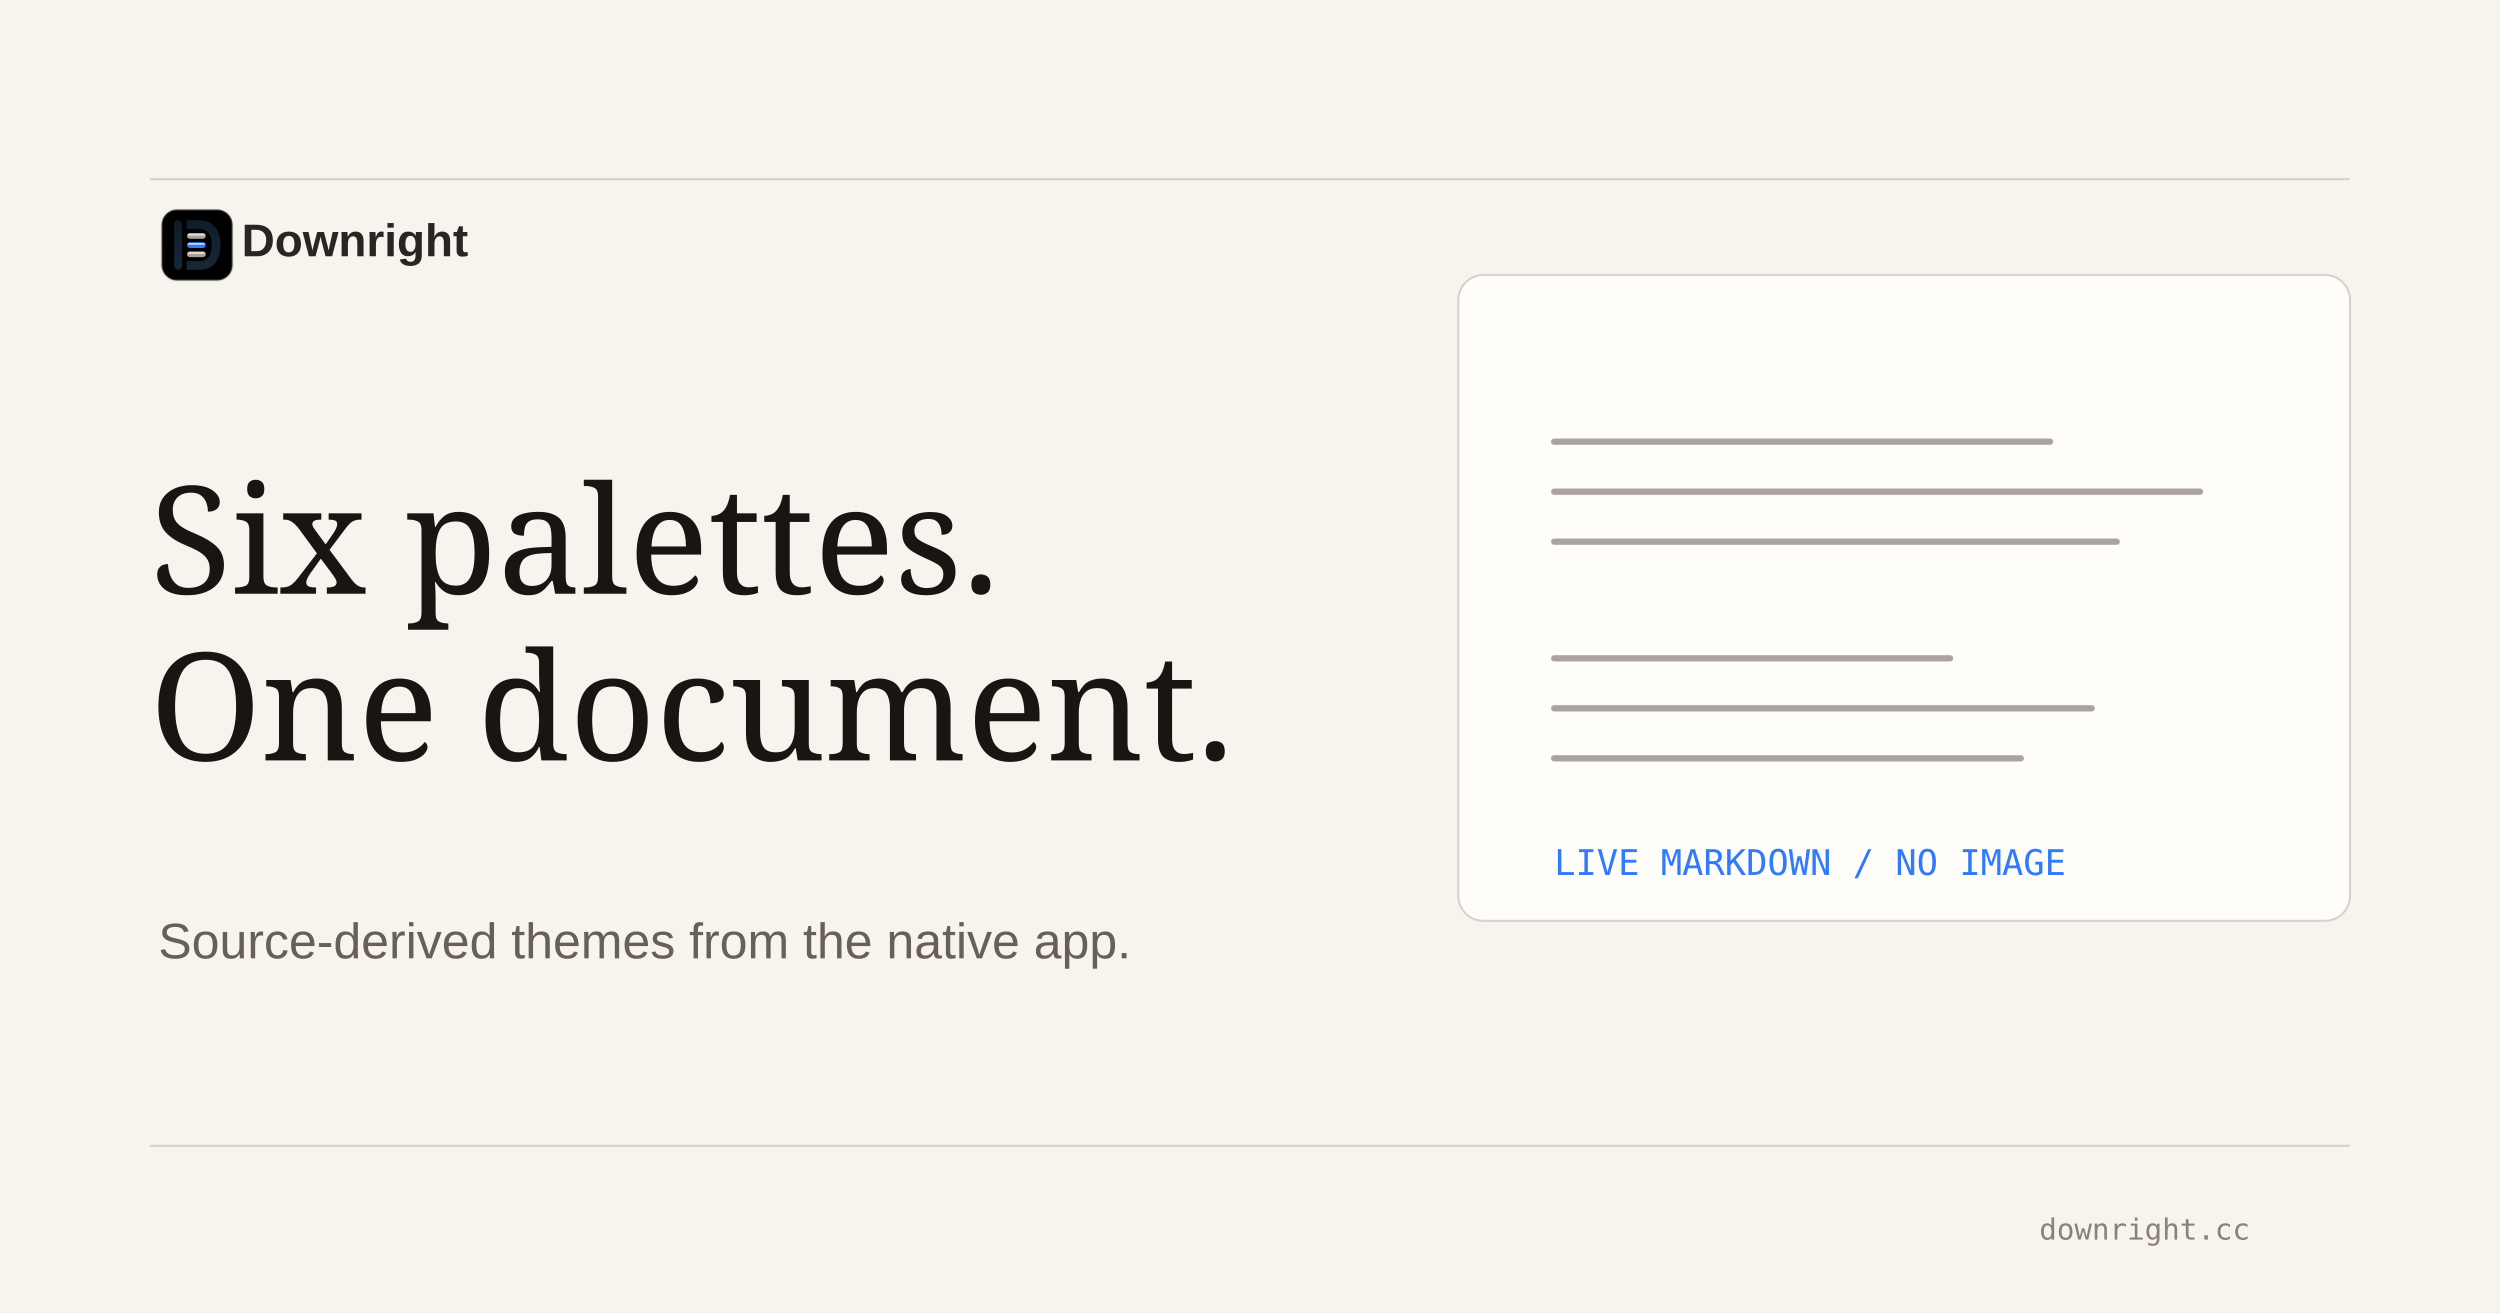
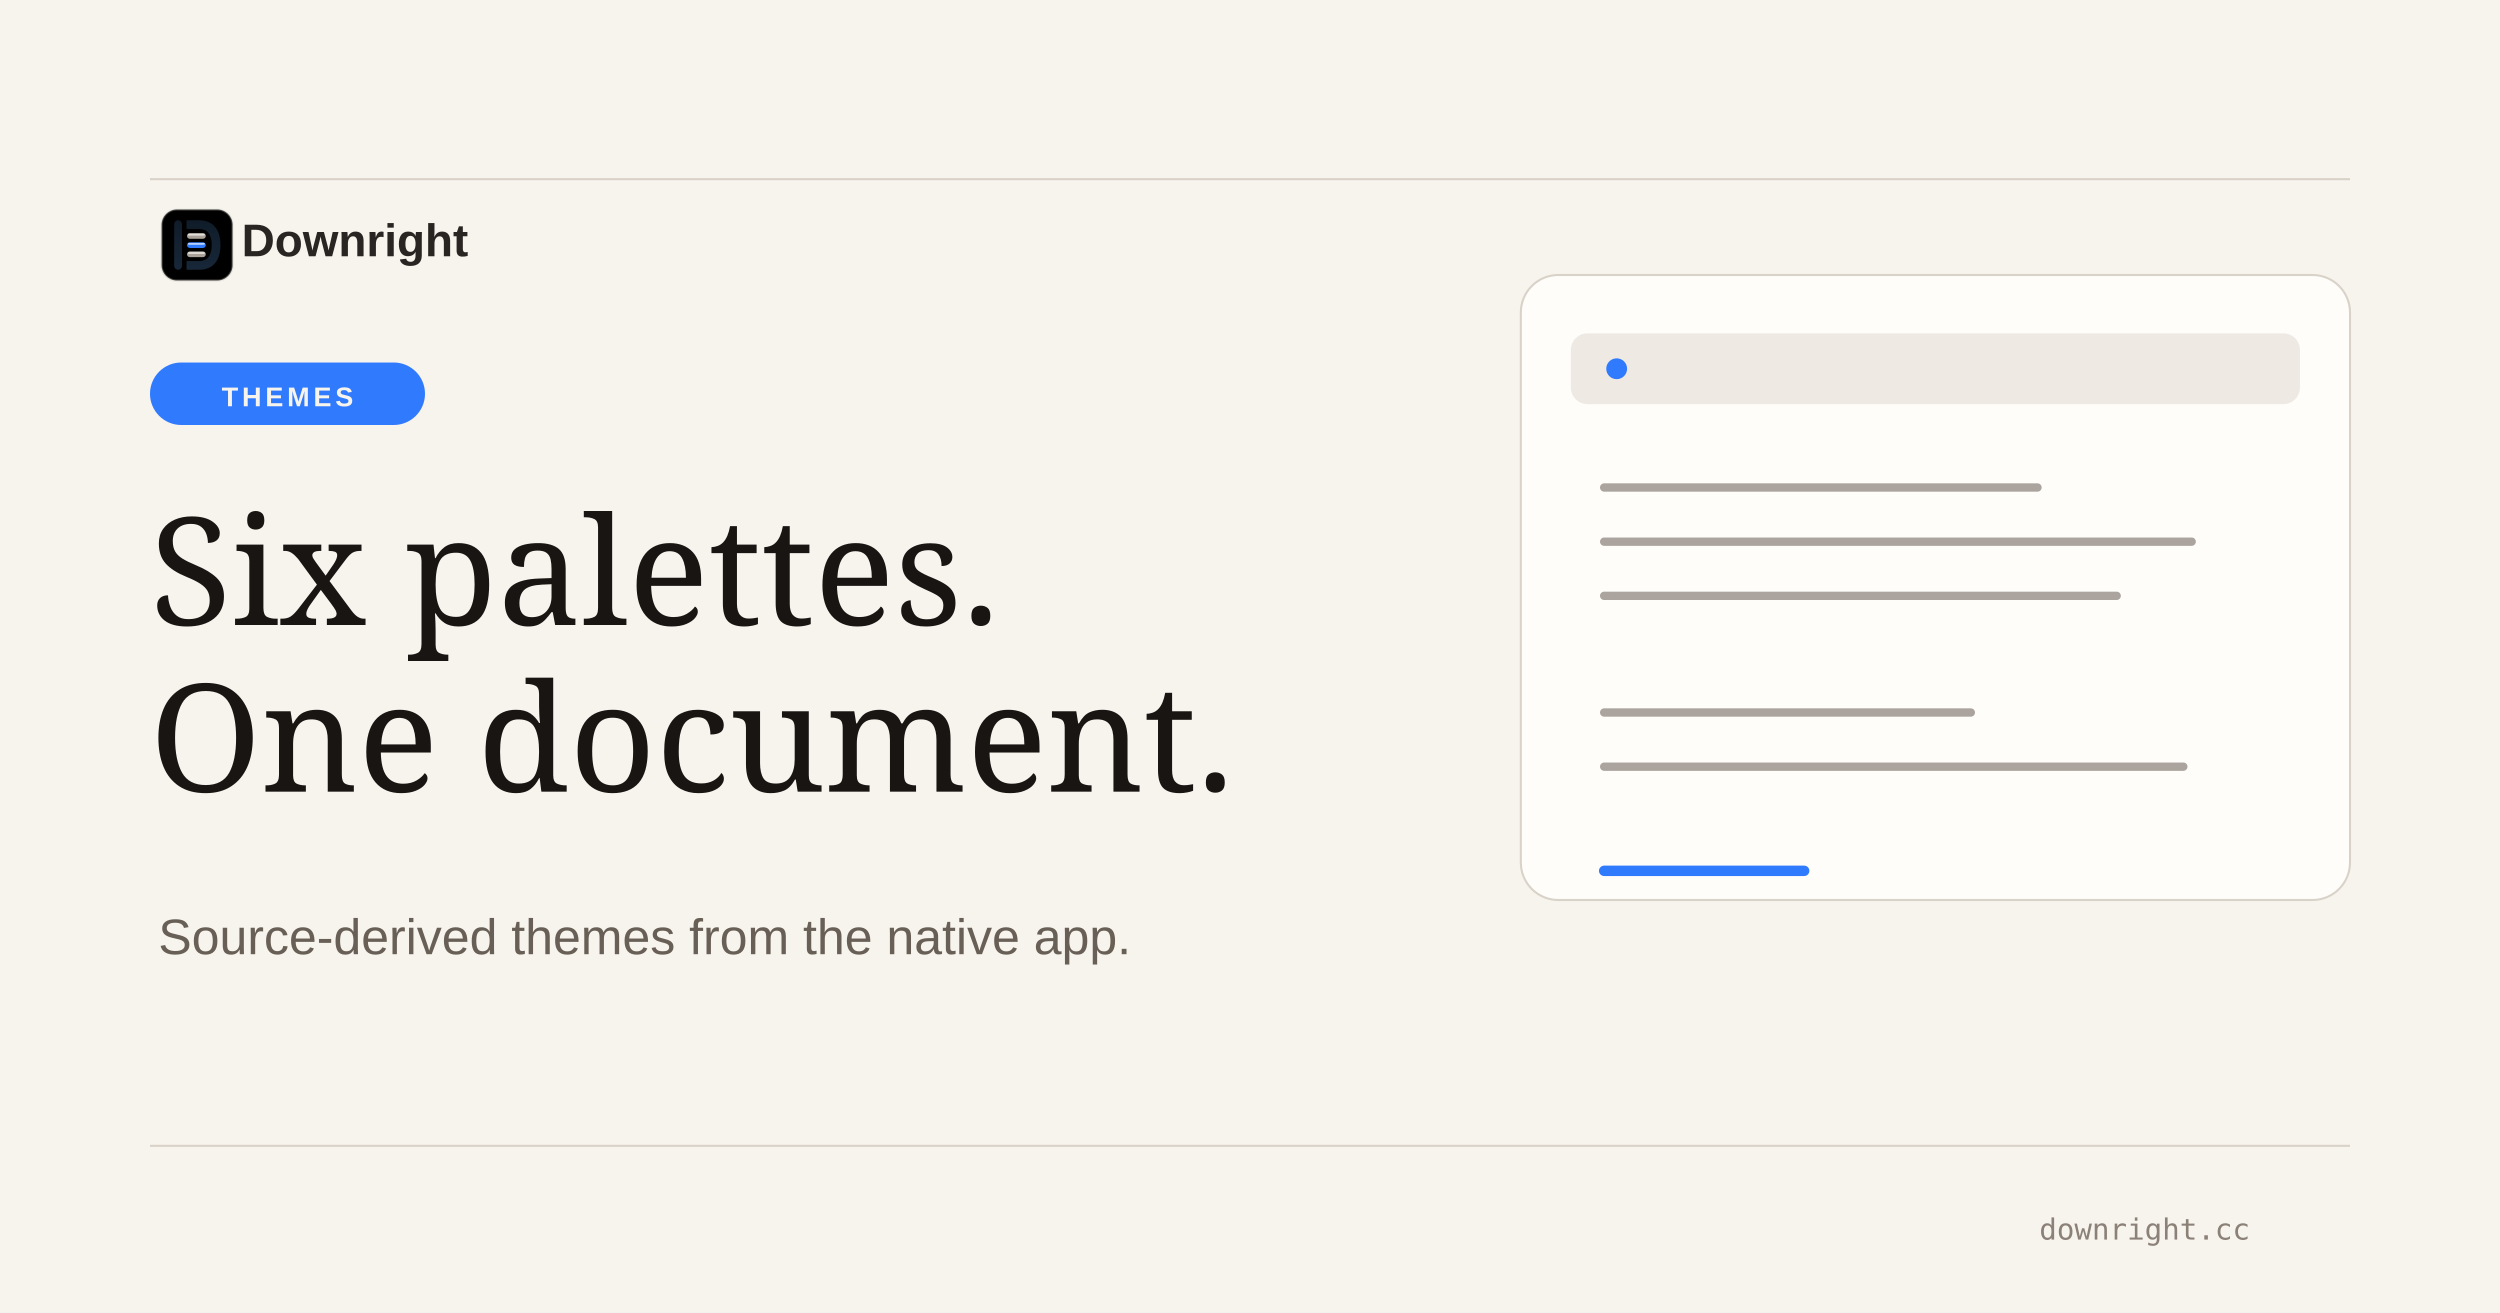
<svg xmlns="http://www.w3.org/2000/svg" width="1200" height="630" viewBox="0 0 1200 630">
  <rect width="1200" height="630" fill="#f7f4ee" />
  <path d="M72 86h1056M72 550h1056" stroke="#d9d2c8" />
  <g transform="translate(77 100) scale(1.1)">
    <defs>
      <linearGradient id="fav-tile" x1="16" y1="0" x2="16" y2="32" gradientUnits="userSpaceOnUse">
        <stop offset="0%" stop-color="#f8f5ee" />
        <stop offset="100%" stop-color="#e3ded5" />
      </linearGradient>
      <linearGradient id="fav-groove" x1="16" y1="4" x2="16" y2="28" gradientUnits="userSpaceOnUse">
        <stop offset="0%" stop-color="#0f1b28" />
        <stop offset="100%" stop-color="#18283a" />
      </linearGradient>
    </defs>
    <style>
    .fav-accent { fill: #307afe; }
    @media (prefers-color-scheme: dark) {
      .fav-accent { fill: #6ea8ff; }
    }
  </style>
    <rect width="32" height="32" rx="7.2" fill="url(#fav-tile)" />
    <rect x="0.5" y="0.5" width="31" height="31" rx="6.7" stroke="#ffffff" stroke-opacity="0.95" stroke-width="0.9" />
    <rect x="0.5" y="0.5" width="31" height="31" rx="6.7" stroke="#c4bcaf" stroke-opacity="0.35" stroke-width="0.9" />
    <rect x="6" y="5.2" width="3.4" height="21.6" rx="1.7" fill="url(#fav-groove)" />
    <path d="M11.4 5.2h5.6c5.5 0 9.2 3.6 9.2 10.8s-3.7 10.8-9.2 10.8h-5.6v-3.8h5.6c3.2 0 5.4-2.1 5.4-7s-2.2-7-5.4-7h-5.6V5.2Z" fill="url(#fav-groove)" />
    <rect x="11.6" y="10.8" width="8.2" height="2.5" rx="1.25" fill="#aba399" />
    <rect x="12" y="11.1" width="7.4" height="0.8" rx="0.4" fill="#ffffff" fill-opacity="0.65" />
    <rect class="fav-accent" x="11.6" y="14.8" width="8.2" height="2.5" rx="1.25" />
    <rect x="12" y="15.1" width="7.4" height="0.8" rx="0.4" fill="#ffffff" fill-opacity="0.65" />
    <rect x="11.6" y="18.8" width="8.2" height="2.5" rx="1.25" fill="#aba399" />
    <rect x="12" y="19.1" width="7.4" height="0.8" rx="0.4" fill="#ffffff" fill-opacity="0.65" />
  </g>
  <text x="116" y="123" fill="#292522" font-family="Arial,sans-serif" font-size="22" font-weight="700">Downright</text>
-   <text x="72" y="285" fill="#181513" font-family="Georgia,serif" font-size="72">Six palettes.</text>
-   <text x="72" y="365" fill="#181513" font-family="Georgia,serif" font-size="72">One document.</text>
-   <text x="76" y="460" fill="#685f56" font-family="Arial,sans-serif" font-size="24">Source-derived themes from the native app.</text>
-   <rect x="700" y="132" width="428" height="310" rx="12" fill="#fffdfa" stroke="#d9d2c8" />
-   <path d="M746 212h238M746 236h310M746 260h270M746 316h190M746 340h258M746 364h224" stroke="#8b8178" stroke-width="3" stroke-linecap="round" opacity=".72" />
-   <text x="746" y="420" fill="#307afe" font-family="monospace" font-size="17">LIVE MARKDOWN / NO IMAGE</text>
+   <rect x="72" y="174" width="132" height="30" rx="15" fill="#307afe" />
+   <text x="138" y="195" fill="#f7f4ee" font-family="Arial,sans-serif" font-size="13" font-weight="700" text-anchor="middle" letter-spacing="1.8">THEMES</text>
+   <text x="72" y="300" fill="#181513" font-family="Georgia,serif" font-size="72">Six palettes.</text>
+   <text x="72" y="380" fill="#181513" font-family="Georgia,serif" font-size="72">One document.</text>
+   <text x="76" y="458" fill="#685f56" font-family="Arial,sans-serif" font-size="24">Source-derived themes from the native app.</text>
+   <rect x="730" y="132" width="398" height="300" rx="18" fill="#fffdfa" stroke="#d9d2c8" />
+   <rect x="754" y="160" width="350" height="34" rx="8" fill="#d9d2c8" opacity=".46" />
+   <circle cx="776" cy="177" r="5" fill="#307afe" />
+   <path d="M770 234h208M770 260h282M770 286h246M770 342h176M770 368h278" stroke="#8b8178" stroke-width="4" stroke-linecap="round" opacity=".72" />
+   <path d="M770 418h96" stroke="#307afe" stroke-width="5" stroke-linecap="round" />
  <text x="1080" y="595" fill="#8b8178" font-family="monospace" font-size="14" text-anchor="end">downright.cc</text>
</svg>
